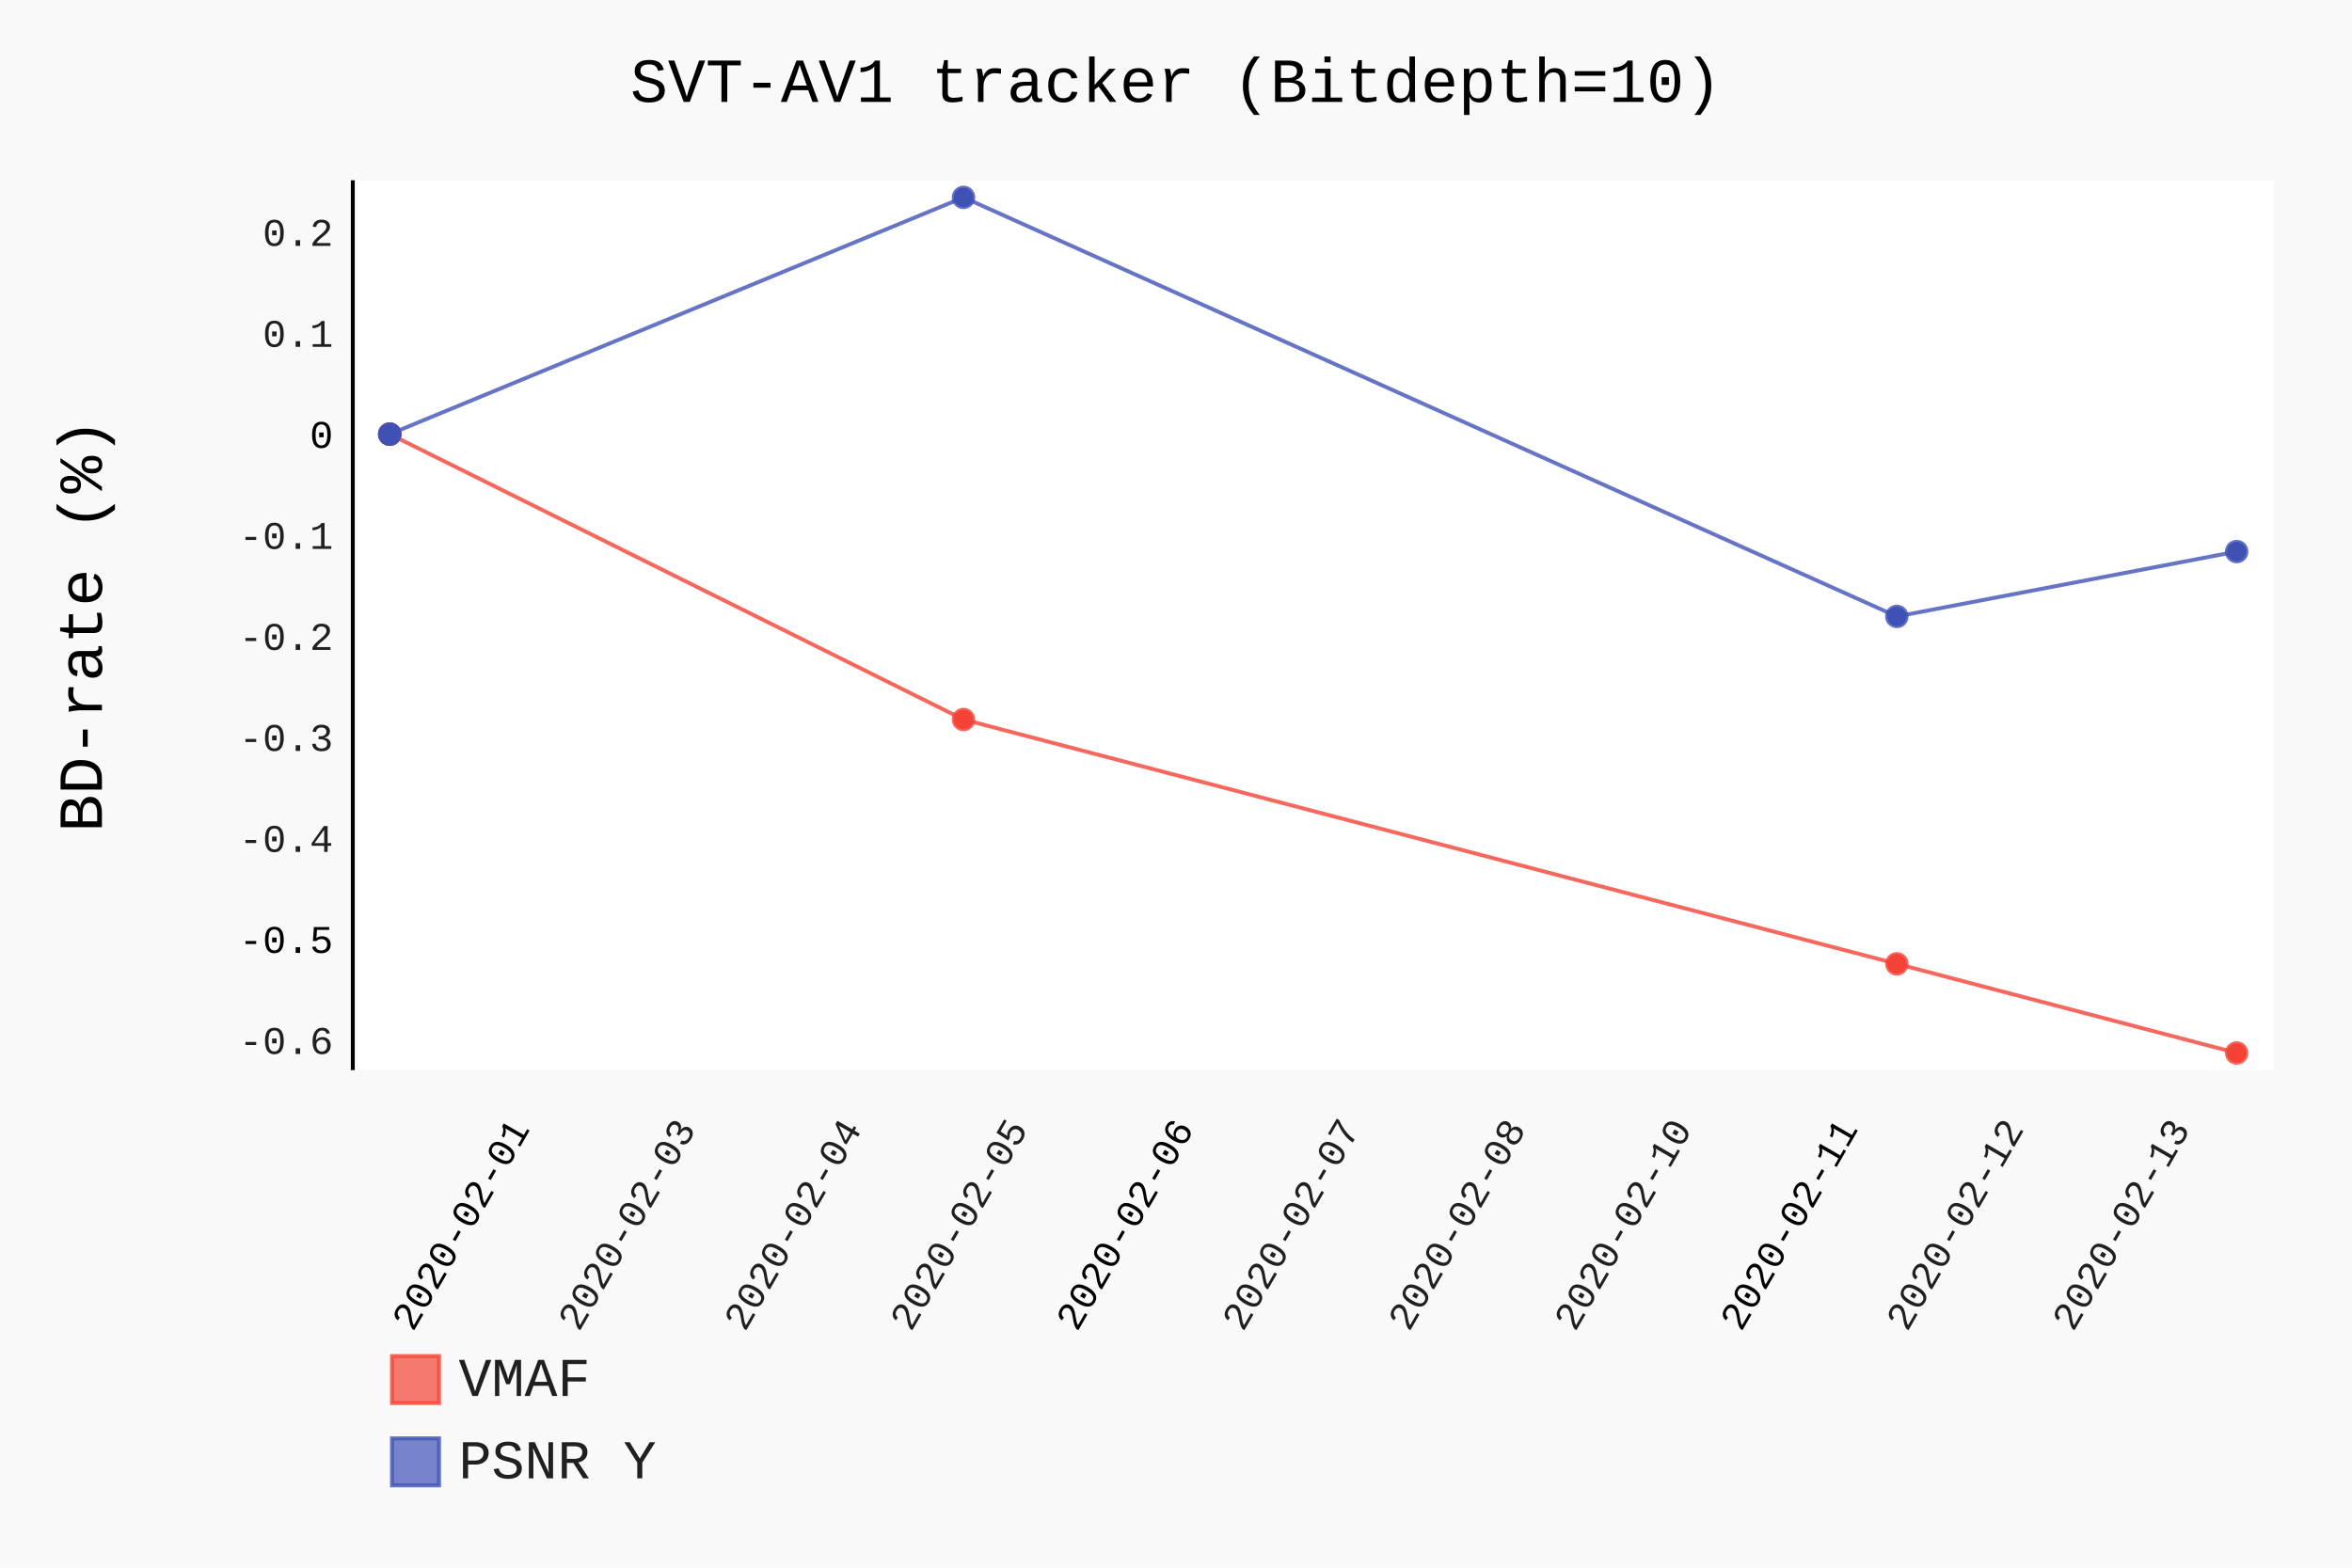
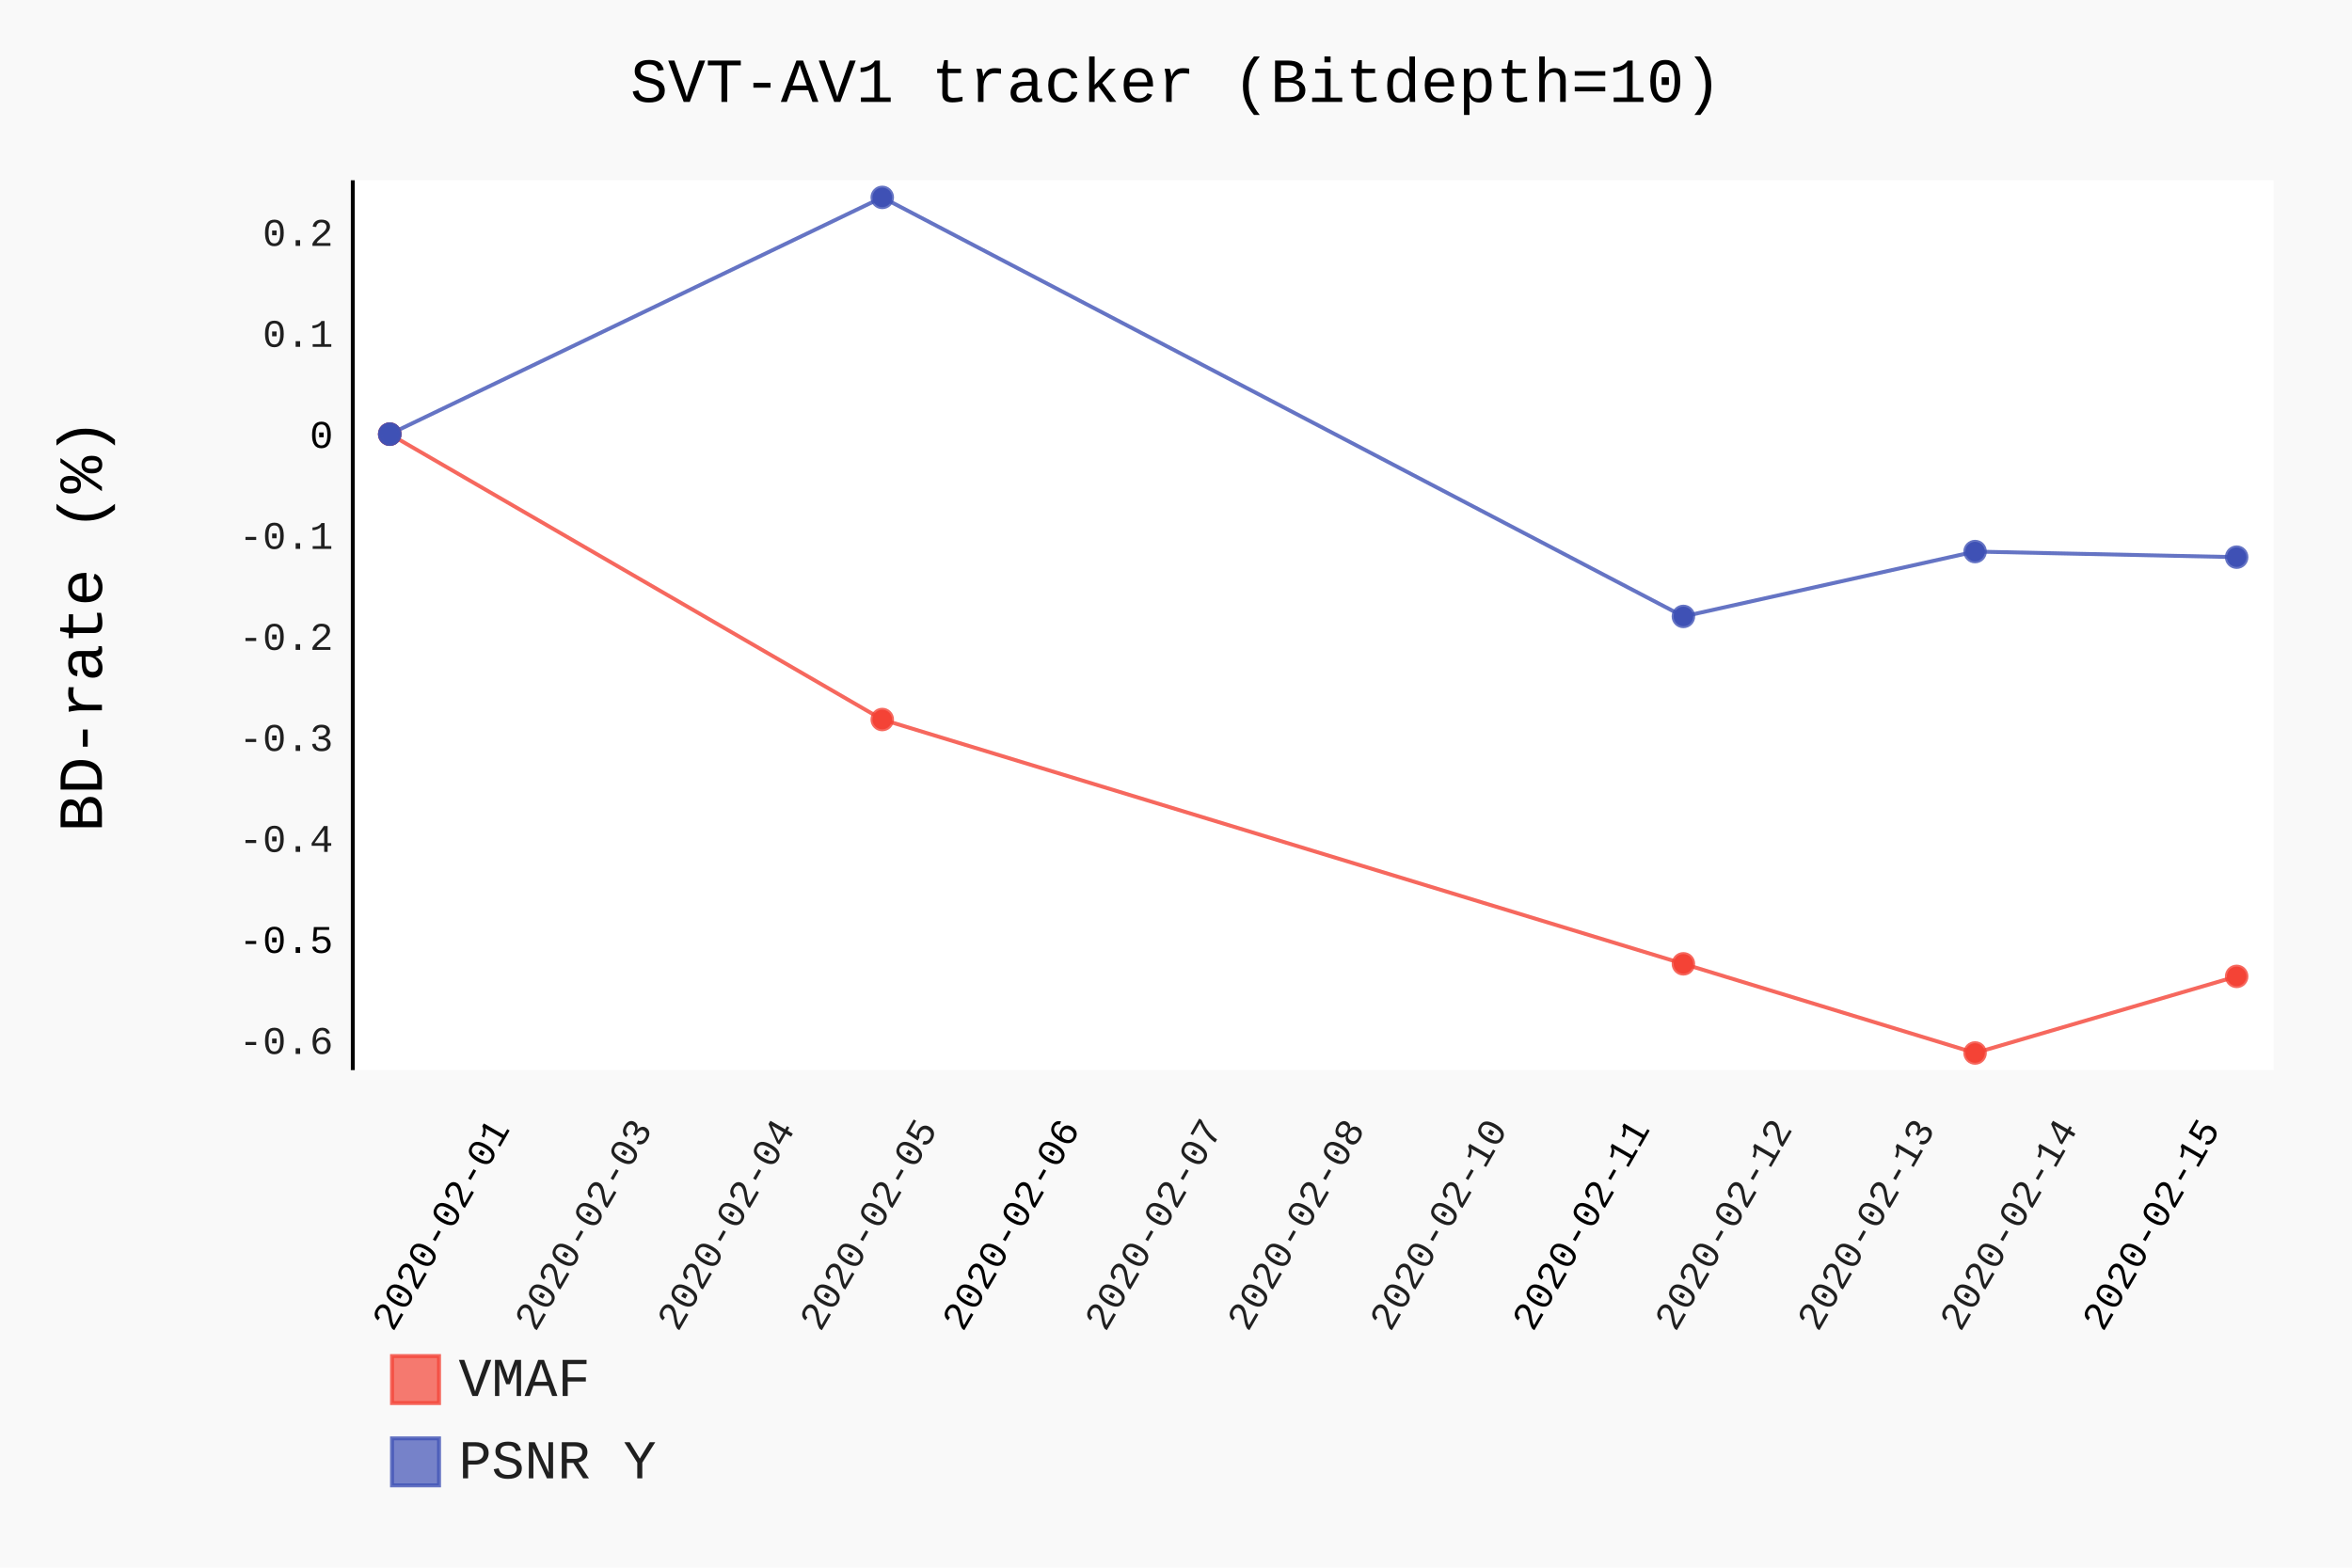
- <svg xmlns="http://www.w3.org/2000/svg" class="pygal-chart" id="chart-115fb0f7-b1d5-451b-a5ea-6e34202ef743" viewBox="0 0 600 400">
+ <svg xmlns="http://www.w3.org/2000/svg" class="pygal-chart" id="chart-6274787c-ffc3-41c8-a7b3-1177f4466400" viewBox="0 0 600 400">
  <defs>
-     <style type="text/css">#chart-115fb0f7-b1d5-451b-a5ea-6e34202ef743{-webkit-user-select:none;-webkit-font-smoothing:antialiased;font-family:Consolas,"Liberation Mono",Menlo,Courier,monospace}#chart-115fb0f7-b1d5-451b-a5ea-6e34202ef743 .title{font-family:Consolas,"Liberation Mono",Menlo,Courier,monospace;font-size:16px}#chart-115fb0f7-b1d5-451b-a5ea-6e34202ef743 .legends .legend text{font-family:Consolas,"Liberation Mono",Menlo,Courier,monospace;font-size:14px}#chart-115fb0f7-b1d5-451b-a5ea-6e34202ef743 .axis text{font-family:Consolas,"Liberation Mono",Menlo,Courier,monospace;font-size:10px}#chart-115fb0f7-b1d5-451b-a5ea-6e34202ef743 .axis text.major{font-family:Consolas,"Liberation Mono",Menlo,Courier,monospace;font-size:10px}#chart-115fb0f7-b1d5-451b-a5ea-6e34202ef743 .text-overlay text.value{font-family:Consolas,"Liberation Mono",Menlo,Courier,monospace;font-size:16px}#chart-115fb0f7-b1d5-451b-a5ea-6e34202ef743 .text-overlay text.label{font-family:Consolas,"Liberation Mono",Menlo,Courier,monospace;font-size:10px}#chart-115fb0f7-b1d5-451b-a5ea-6e34202ef743 .tooltip{font-family:Consolas,"Liberation Mono",Menlo,Courier,monospace;font-size:14px}#chart-115fb0f7-b1d5-451b-a5ea-6e34202ef743 text.no_data{font-family:Consolas,"Liberation Mono",Menlo,Courier,monospace;font-size:64px}
- #chart-115fb0f7-b1d5-451b-a5ea-6e34202ef743{background-color:rgba(249,249,249,1)}#chart-115fb0f7-b1d5-451b-a5ea-6e34202ef743 path,#chart-115fb0f7-b1d5-451b-a5ea-6e34202ef743 line,#chart-115fb0f7-b1d5-451b-a5ea-6e34202ef743 rect,#chart-115fb0f7-b1d5-451b-a5ea-6e34202ef743 circle{-webkit-transition:150ms;-moz-transition:150ms;transition:150ms}#chart-115fb0f7-b1d5-451b-a5ea-6e34202ef743 .graph &gt; .background{fill:rgba(249,249,249,1)}#chart-115fb0f7-b1d5-451b-a5ea-6e34202ef743 .plot &gt; .background{fill:rgba(255,255,255,1)}#chart-115fb0f7-b1d5-451b-a5ea-6e34202ef743 .graph{fill:rgba(0,0,0,.87)}#chart-115fb0f7-b1d5-451b-a5ea-6e34202ef743 text.no_data{fill:rgba(0,0,0,1)}#chart-115fb0f7-b1d5-451b-a5ea-6e34202ef743 .title{fill:rgba(0,0,0,1)}#chart-115fb0f7-b1d5-451b-a5ea-6e34202ef743 .legends .legend text{fill:rgba(0,0,0,.87)}#chart-115fb0f7-b1d5-451b-a5ea-6e34202ef743 .legends .legend:hover text{fill:rgba(0,0,0,1)}#chart-115fb0f7-b1d5-451b-a5ea-6e34202ef743 .axis .line{stroke:rgba(0,0,0,1)}#chart-115fb0f7-b1d5-451b-a5ea-6e34202ef743 .axis .guide.line{stroke:rgba(0,0,0,.54)}#chart-115fb0f7-b1d5-451b-a5ea-6e34202ef743 .axis .major.line{stroke:rgba(0,0,0,.87)}#chart-115fb0f7-b1d5-451b-a5ea-6e34202ef743 .axis text.major{fill:rgba(0,0,0,1)}#chart-115fb0f7-b1d5-451b-a5ea-6e34202ef743 .axis.y .guides:hover .guide.line,#chart-115fb0f7-b1d5-451b-a5ea-6e34202ef743 .line-graph .axis.x .guides:hover .guide.line,#chart-115fb0f7-b1d5-451b-a5ea-6e34202ef743 .stackedline-graph .axis.x .guides:hover .guide.line,#chart-115fb0f7-b1d5-451b-a5ea-6e34202ef743 .xy-graph .axis.x .guides:hover .guide.line{stroke:rgba(0,0,0,1)}#chart-115fb0f7-b1d5-451b-a5ea-6e34202ef743 .axis .guides:hover text{fill:rgba(0,0,0,1)}#chart-115fb0f7-b1d5-451b-a5ea-6e34202ef743 .reactive{fill-opacity:.7;stroke-opacity:.8}#chart-115fb0f7-b1d5-451b-a5ea-6e34202ef743 .ci{stroke:rgba(0,0,0,.87)}#chart-115fb0f7-b1d5-451b-a5ea-6e34202ef743 .reactive.active,#chart-115fb0f7-b1d5-451b-a5ea-6e34202ef743 .active .reactive{fill-opacity:.8;stroke-opacity:.9;stroke-width:4}#chart-115fb0f7-b1d5-451b-a5ea-6e34202ef743 .ci .reactive.active{stroke-width:1.5}#chart-115fb0f7-b1d5-451b-a5ea-6e34202ef743 .series text{fill:rgba(0,0,0,1)}#chart-115fb0f7-b1d5-451b-a5ea-6e34202ef743 .tooltip rect{fill:rgba(255,255,255,1);stroke:rgba(0,0,0,1);-webkit-transition:opacity 150ms;-moz-transition:opacity 150ms;transition:opacity 150ms}#chart-115fb0f7-b1d5-451b-a5ea-6e34202ef743 .tooltip .label{fill:rgba(0,0,0,.87)}#chart-115fb0f7-b1d5-451b-a5ea-6e34202ef743 .tooltip .label{fill:rgba(0,0,0,.87)}#chart-115fb0f7-b1d5-451b-a5ea-6e34202ef743 .tooltip .legend{font-size:.8em;fill:rgba(0,0,0,.54)}#chart-115fb0f7-b1d5-451b-a5ea-6e34202ef743 .tooltip .x_label{font-size:.6em;fill:rgba(0,0,0,1)}#chart-115fb0f7-b1d5-451b-a5ea-6e34202ef743 .tooltip .xlink{font-size:.5em;text-decoration:underline}#chart-115fb0f7-b1d5-451b-a5ea-6e34202ef743 .tooltip .value{font-size:1.5em}#chart-115fb0f7-b1d5-451b-a5ea-6e34202ef743 .bound{font-size:.5em}#chart-115fb0f7-b1d5-451b-a5ea-6e34202ef743 .max-value{font-size:.75em;fill:rgba(0,0,0,.54)}#chart-115fb0f7-b1d5-451b-a5ea-6e34202ef743 .map-element{fill:rgba(255,255,255,1);stroke:rgba(0,0,0,.54) !important}#chart-115fb0f7-b1d5-451b-a5ea-6e34202ef743 .map-element .reactive{fill-opacity:inherit;stroke-opacity:inherit}#chart-115fb0f7-b1d5-451b-a5ea-6e34202ef743 .color-0,#chart-115fb0f7-b1d5-451b-a5ea-6e34202ef743 .color-0 a:visited{stroke:#F44336;fill:#F44336}#chart-115fb0f7-b1d5-451b-a5ea-6e34202ef743 .color-1,#chart-115fb0f7-b1d5-451b-a5ea-6e34202ef743 .color-1 a:visited{stroke:#3F51B5;fill:#3F51B5}#chart-115fb0f7-b1d5-451b-a5ea-6e34202ef743 .text-overlay .color-0 text{fill:black}#chart-115fb0f7-b1d5-451b-a5ea-6e34202ef743 .text-overlay .color-1 text{fill:black}
- #chart-115fb0f7-b1d5-451b-a5ea-6e34202ef743 text.no_data{text-anchor:middle}#chart-115fb0f7-b1d5-451b-a5ea-6e34202ef743 .guide.line{fill:none}#chart-115fb0f7-b1d5-451b-a5ea-6e34202ef743 .centered{text-anchor:middle}#chart-115fb0f7-b1d5-451b-a5ea-6e34202ef743 .title{text-anchor:middle}#chart-115fb0f7-b1d5-451b-a5ea-6e34202ef743 .legends .legend text{fill-opacity:1}#chart-115fb0f7-b1d5-451b-a5ea-6e34202ef743 .axis.x text{text-anchor:middle}#chart-115fb0f7-b1d5-451b-a5ea-6e34202ef743 .axis.x:not(.web) text[transform]{text-anchor:start}#chart-115fb0f7-b1d5-451b-a5ea-6e34202ef743 .axis.x:not(.web) text[transform].backwards{text-anchor:end}#chart-115fb0f7-b1d5-451b-a5ea-6e34202ef743 .axis.y text{text-anchor:end}#chart-115fb0f7-b1d5-451b-a5ea-6e34202ef743 .axis.y text[transform].backwards{text-anchor:start}#chart-115fb0f7-b1d5-451b-a5ea-6e34202ef743 .axis.y2 text{text-anchor:start}#chart-115fb0f7-b1d5-451b-a5ea-6e34202ef743 .axis.y2 text[transform].backwards{text-anchor:end}#chart-115fb0f7-b1d5-451b-a5ea-6e34202ef743 .axis .guide.line{stroke-dasharray:4,4}#chart-115fb0f7-b1d5-451b-a5ea-6e34202ef743 .axis .major.guide.line{stroke-dasharray:6,6}#chart-115fb0f7-b1d5-451b-a5ea-6e34202ef743 .horizontal .axis.y .guide.line,#chart-115fb0f7-b1d5-451b-a5ea-6e34202ef743 .horizontal .axis.y2 .guide.line,#chart-115fb0f7-b1d5-451b-a5ea-6e34202ef743 .vertical .axis.x .guide.line{opacity:0}#chart-115fb0f7-b1d5-451b-a5ea-6e34202ef743 .horizontal .axis.always_show .guide.line,#chart-115fb0f7-b1d5-451b-a5ea-6e34202ef743 .vertical .axis.always_show .guide.line{opacity:1 !important}#chart-115fb0f7-b1d5-451b-a5ea-6e34202ef743 .axis.y .guides:hover .guide.line,#chart-115fb0f7-b1d5-451b-a5ea-6e34202ef743 .axis.y2 .guides:hover .guide.line,#chart-115fb0f7-b1d5-451b-a5ea-6e34202ef743 .axis.x .guides:hover .guide.line{opacity:1}#chart-115fb0f7-b1d5-451b-a5ea-6e34202ef743 .axis .guides:hover text{opacity:1}#chart-115fb0f7-b1d5-451b-a5ea-6e34202ef743 .nofill{fill:none}#chart-115fb0f7-b1d5-451b-a5ea-6e34202ef743 .subtle-fill{fill-opacity:.2}#chart-115fb0f7-b1d5-451b-a5ea-6e34202ef743 .dot{stroke-width:1px;fill-opacity:1}#chart-115fb0f7-b1d5-451b-a5ea-6e34202ef743 .dot.active{stroke-width:5px}#chart-115fb0f7-b1d5-451b-a5ea-6e34202ef743 .dot.negative{fill:transparent}#chart-115fb0f7-b1d5-451b-a5ea-6e34202ef743 text,#chart-115fb0f7-b1d5-451b-a5ea-6e34202ef743 tspan{stroke:none !important}#chart-115fb0f7-b1d5-451b-a5ea-6e34202ef743 .series text.active{opacity:1}#chart-115fb0f7-b1d5-451b-a5ea-6e34202ef743 .tooltip rect{fill-opacity:.95;stroke-width:.5}#chart-115fb0f7-b1d5-451b-a5ea-6e34202ef743 .tooltip text{fill-opacity:1}#chart-115fb0f7-b1d5-451b-a5ea-6e34202ef743 .showable{visibility:hidden}#chart-115fb0f7-b1d5-451b-a5ea-6e34202ef743 .showable.shown{visibility:visible}#chart-115fb0f7-b1d5-451b-a5ea-6e34202ef743 .gauge-background{fill:rgba(229,229,229,1);stroke:none}#chart-115fb0f7-b1d5-451b-a5ea-6e34202ef743 .bg-lines{stroke:rgba(249,249,249,1);stroke-width:2px}</style>
+     <style type="text/css">#chart-6274787c-ffc3-41c8-a7b3-1177f4466400{-webkit-user-select:none;-webkit-font-smoothing:antialiased;font-family:Consolas,"Liberation Mono",Menlo,Courier,monospace}#chart-6274787c-ffc3-41c8-a7b3-1177f4466400 .title{font-family:Consolas,"Liberation Mono",Menlo,Courier,monospace;font-size:16px}#chart-6274787c-ffc3-41c8-a7b3-1177f4466400 .legends .legend text{font-family:Consolas,"Liberation Mono",Menlo,Courier,monospace;font-size:14px}#chart-6274787c-ffc3-41c8-a7b3-1177f4466400 .axis text{font-family:Consolas,"Liberation Mono",Menlo,Courier,monospace;font-size:10px}#chart-6274787c-ffc3-41c8-a7b3-1177f4466400 .axis text.major{font-family:Consolas,"Liberation Mono",Menlo,Courier,monospace;font-size:10px}#chart-6274787c-ffc3-41c8-a7b3-1177f4466400 .text-overlay text.value{font-family:Consolas,"Liberation Mono",Menlo,Courier,monospace;font-size:16px}#chart-6274787c-ffc3-41c8-a7b3-1177f4466400 .text-overlay text.label{font-family:Consolas,"Liberation Mono",Menlo,Courier,monospace;font-size:10px}#chart-6274787c-ffc3-41c8-a7b3-1177f4466400 .tooltip{font-family:Consolas,"Liberation Mono",Menlo,Courier,monospace;font-size:14px}#chart-6274787c-ffc3-41c8-a7b3-1177f4466400 text.no_data{font-family:Consolas,"Liberation Mono",Menlo,Courier,monospace;font-size:64px}
+ #chart-6274787c-ffc3-41c8-a7b3-1177f4466400{background-color:rgba(249,249,249,1)}#chart-6274787c-ffc3-41c8-a7b3-1177f4466400 path,#chart-6274787c-ffc3-41c8-a7b3-1177f4466400 line,#chart-6274787c-ffc3-41c8-a7b3-1177f4466400 rect,#chart-6274787c-ffc3-41c8-a7b3-1177f4466400 circle{-webkit-transition:150ms;-moz-transition:150ms;transition:150ms}#chart-6274787c-ffc3-41c8-a7b3-1177f4466400 .graph &gt; .background{fill:rgba(249,249,249,1)}#chart-6274787c-ffc3-41c8-a7b3-1177f4466400 .plot &gt; .background{fill:rgba(255,255,255,1)}#chart-6274787c-ffc3-41c8-a7b3-1177f4466400 .graph{fill:rgba(0,0,0,.87)}#chart-6274787c-ffc3-41c8-a7b3-1177f4466400 text.no_data{fill:rgba(0,0,0,1)}#chart-6274787c-ffc3-41c8-a7b3-1177f4466400 .title{fill:rgba(0,0,0,1)}#chart-6274787c-ffc3-41c8-a7b3-1177f4466400 .legends .legend text{fill:rgba(0,0,0,.87)}#chart-6274787c-ffc3-41c8-a7b3-1177f4466400 .legends .legend:hover text{fill:rgba(0,0,0,1)}#chart-6274787c-ffc3-41c8-a7b3-1177f4466400 .axis .line{stroke:rgba(0,0,0,1)}#chart-6274787c-ffc3-41c8-a7b3-1177f4466400 .axis .guide.line{stroke:rgba(0,0,0,.54)}#chart-6274787c-ffc3-41c8-a7b3-1177f4466400 .axis .major.line{stroke:rgba(0,0,0,.87)}#chart-6274787c-ffc3-41c8-a7b3-1177f4466400 .axis text.major{fill:rgba(0,0,0,1)}#chart-6274787c-ffc3-41c8-a7b3-1177f4466400 .axis.y .guides:hover .guide.line,#chart-6274787c-ffc3-41c8-a7b3-1177f4466400 .line-graph .axis.x .guides:hover .guide.line,#chart-6274787c-ffc3-41c8-a7b3-1177f4466400 .stackedline-graph .axis.x .guides:hover .guide.line,#chart-6274787c-ffc3-41c8-a7b3-1177f4466400 .xy-graph .axis.x .guides:hover .guide.line{stroke:rgba(0,0,0,1)}#chart-6274787c-ffc3-41c8-a7b3-1177f4466400 .axis .guides:hover text{fill:rgba(0,0,0,1)}#chart-6274787c-ffc3-41c8-a7b3-1177f4466400 .reactive{fill-opacity:.7;stroke-opacity:.8}#chart-6274787c-ffc3-41c8-a7b3-1177f4466400 .ci{stroke:rgba(0,0,0,.87)}#chart-6274787c-ffc3-41c8-a7b3-1177f4466400 .reactive.active,#chart-6274787c-ffc3-41c8-a7b3-1177f4466400 .active .reactive{fill-opacity:.8;stroke-opacity:.9;stroke-width:4}#chart-6274787c-ffc3-41c8-a7b3-1177f4466400 .ci .reactive.active{stroke-width:1.5}#chart-6274787c-ffc3-41c8-a7b3-1177f4466400 .series text{fill:rgba(0,0,0,1)}#chart-6274787c-ffc3-41c8-a7b3-1177f4466400 .tooltip rect{fill:rgba(255,255,255,1);stroke:rgba(0,0,0,1);-webkit-transition:opacity 150ms;-moz-transition:opacity 150ms;transition:opacity 150ms}#chart-6274787c-ffc3-41c8-a7b3-1177f4466400 .tooltip .label{fill:rgba(0,0,0,.87)}#chart-6274787c-ffc3-41c8-a7b3-1177f4466400 .tooltip .label{fill:rgba(0,0,0,.87)}#chart-6274787c-ffc3-41c8-a7b3-1177f4466400 .tooltip .legend{font-size:.8em;fill:rgba(0,0,0,.54)}#chart-6274787c-ffc3-41c8-a7b3-1177f4466400 .tooltip .x_label{font-size:.6em;fill:rgba(0,0,0,1)}#chart-6274787c-ffc3-41c8-a7b3-1177f4466400 .tooltip .xlink{font-size:.5em;text-decoration:underline}#chart-6274787c-ffc3-41c8-a7b3-1177f4466400 .tooltip .value{font-size:1.5em}#chart-6274787c-ffc3-41c8-a7b3-1177f4466400 .bound{font-size:.5em}#chart-6274787c-ffc3-41c8-a7b3-1177f4466400 .max-value{font-size:.75em;fill:rgba(0,0,0,.54)}#chart-6274787c-ffc3-41c8-a7b3-1177f4466400 .map-element{fill:rgba(255,255,255,1);stroke:rgba(0,0,0,.54) !important}#chart-6274787c-ffc3-41c8-a7b3-1177f4466400 .map-element .reactive{fill-opacity:inherit;stroke-opacity:inherit}#chart-6274787c-ffc3-41c8-a7b3-1177f4466400 .color-0,#chart-6274787c-ffc3-41c8-a7b3-1177f4466400 .color-0 a:visited{stroke:#F44336;fill:#F44336}#chart-6274787c-ffc3-41c8-a7b3-1177f4466400 .color-1,#chart-6274787c-ffc3-41c8-a7b3-1177f4466400 .color-1 a:visited{stroke:#3F51B5;fill:#3F51B5}#chart-6274787c-ffc3-41c8-a7b3-1177f4466400 .text-overlay .color-0 text{fill:black}#chart-6274787c-ffc3-41c8-a7b3-1177f4466400 .text-overlay .color-1 text{fill:black}
+ #chart-6274787c-ffc3-41c8-a7b3-1177f4466400 text.no_data{text-anchor:middle}#chart-6274787c-ffc3-41c8-a7b3-1177f4466400 .guide.line{fill:none}#chart-6274787c-ffc3-41c8-a7b3-1177f4466400 .centered{text-anchor:middle}#chart-6274787c-ffc3-41c8-a7b3-1177f4466400 .title{text-anchor:middle}#chart-6274787c-ffc3-41c8-a7b3-1177f4466400 .legends .legend text{fill-opacity:1}#chart-6274787c-ffc3-41c8-a7b3-1177f4466400 .axis.x text{text-anchor:middle}#chart-6274787c-ffc3-41c8-a7b3-1177f4466400 .axis.x:not(.web) text[transform]{text-anchor:start}#chart-6274787c-ffc3-41c8-a7b3-1177f4466400 .axis.x:not(.web) text[transform].backwards{text-anchor:end}#chart-6274787c-ffc3-41c8-a7b3-1177f4466400 .axis.y text{text-anchor:end}#chart-6274787c-ffc3-41c8-a7b3-1177f4466400 .axis.y text[transform].backwards{text-anchor:start}#chart-6274787c-ffc3-41c8-a7b3-1177f4466400 .axis.y2 text{text-anchor:start}#chart-6274787c-ffc3-41c8-a7b3-1177f4466400 .axis.y2 text[transform].backwards{text-anchor:end}#chart-6274787c-ffc3-41c8-a7b3-1177f4466400 .axis .guide.line{stroke-dasharray:4,4}#chart-6274787c-ffc3-41c8-a7b3-1177f4466400 .axis .major.guide.line{stroke-dasharray:6,6}#chart-6274787c-ffc3-41c8-a7b3-1177f4466400 .horizontal .axis.y .guide.line,#chart-6274787c-ffc3-41c8-a7b3-1177f4466400 .horizontal .axis.y2 .guide.line,#chart-6274787c-ffc3-41c8-a7b3-1177f4466400 .vertical .axis.x .guide.line{opacity:0}#chart-6274787c-ffc3-41c8-a7b3-1177f4466400 .horizontal .axis.always_show .guide.line,#chart-6274787c-ffc3-41c8-a7b3-1177f4466400 .vertical .axis.always_show .guide.line{opacity:1 !important}#chart-6274787c-ffc3-41c8-a7b3-1177f4466400 .axis.y .guides:hover .guide.line,#chart-6274787c-ffc3-41c8-a7b3-1177f4466400 .axis.y2 .guides:hover .guide.line,#chart-6274787c-ffc3-41c8-a7b3-1177f4466400 .axis.x .guides:hover .guide.line{opacity:1}#chart-6274787c-ffc3-41c8-a7b3-1177f4466400 .axis .guides:hover text{opacity:1}#chart-6274787c-ffc3-41c8-a7b3-1177f4466400 .nofill{fill:none}#chart-6274787c-ffc3-41c8-a7b3-1177f4466400 .subtle-fill{fill-opacity:.2}#chart-6274787c-ffc3-41c8-a7b3-1177f4466400 .dot{stroke-width:1px;fill-opacity:1}#chart-6274787c-ffc3-41c8-a7b3-1177f4466400 .dot.active{stroke-width:5px}#chart-6274787c-ffc3-41c8-a7b3-1177f4466400 .dot.negative{fill:transparent}#chart-6274787c-ffc3-41c8-a7b3-1177f4466400 text,#chart-6274787c-ffc3-41c8-a7b3-1177f4466400 tspan{stroke:none !important}#chart-6274787c-ffc3-41c8-a7b3-1177f4466400 .series text.active{opacity:1}#chart-6274787c-ffc3-41c8-a7b3-1177f4466400 .tooltip rect{fill-opacity:.95;stroke-width:.5}#chart-6274787c-ffc3-41c8-a7b3-1177f4466400 .tooltip text{fill-opacity:1}#chart-6274787c-ffc3-41c8-a7b3-1177f4466400 .showable{visibility:hidden}#chart-6274787c-ffc3-41c8-a7b3-1177f4466400 .showable.shown{visibility:visible}#chart-6274787c-ffc3-41c8-a7b3-1177f4466400 .gauge-background{fill:rgba(229,229,229,1);stroke:none}#chart-6274787c-ffc3-41c8-a7b3-1177f4466400 .bg-lines{stroke:rgba(249,249,249,1);stroke-width:2px}</style>
  </defs>
  <g class="graph datetimeline-graph vertical">
    <rect class="background" height="400" width="600" x="0" y="0" />
    <g class="plot" transform="translate(90, 46)">
      <rect class="background" height="227.038" width="490.0" x="0" y="0" />
      <g class="axis y">
        <g class="guides">
          <text class="" x="-5" y="222.912">-0.6</text>
        </g>
        <g class="guides">
          <text class="major" x="-5" y="197.139">-0.5</text>
        </g>
        <g class="guides">
          <text class="" x="-5" y="171.367">-0.4</text>
        </g>
        <g class="guides">
          <text class="" x="-5" y="145.594">-0.3</text>
        </g>
        <g class="guides">
          <text class="" x="-5" y="119.822">-0.2</text>
        </g>
        <g class="guides">
          <text class="" x="-5" y="94.049">-0.1</text>
        </g>
        <g class="guides">
          <text class="major" x="-5" y="68.277">0</text>
        </g>
        <g class="guides">
          <text class="" x="-5" y="42.504">0.1</text>
        </g>
        <g class="guides">
          <text class="" x="-5" y="16.732">0.2</text>
        </g>
      </g>
      <g class="axis x">
        <path class="line" d="M0 0 v227.038" />
        <g class="guides">
-           <path class="major guide line" d="M45.338 0 v227.038" />
-           <text class="major backwards" transform="rotate(300 45.33845 242.0385)" x="45.338" y="242.038">2020-02-01</text>
+           <path class="major guide line" d="M40.252 0 v227.038" />
+           <text class="major backwards" transform="rotate(300 40.25166 242.0385)" x="40.252" y="242.038">2020-02-01</text>
        </g>
        <g class="guides">
-           <path class="guide line" d="M87.691 0 v227.038" />
-           <text class="backwards" transform="rotate(300 87.69149 242.0385)" x="87.691" y="242.038">2020-02-03</text>
+           <path class="guide line" d="M76.606 0 v227.038" />
+           <text class="backwards" transform="rotate(300 76.60613 242.0385)" x="76.606" y="242.038">2020-02-03</text>
        </g>
        <g class="guides">
-           <path class="guide line" d="M130.045 0 v227.038" />
-           <text class="backwards" transform="rotate(300 130.0445 242.0385)" x="130.045" y="242.038">2020-02-04</text>
+           <path class="guide line" d="M112.961 0 v227.038" />
+           <text class="backwards" transform="rotate(300 112.9606 242.0385)" x="112.961" y="242.038">2020-02-04</text>
        </g>
        <g class="guides">
-           <path class="guide line" d="M172.398 0 v227.038" />
-           <text class="backwards" transform="rotate(300 172.3976 242.0385)" x="172.398" y="242.038">2020-02-05</text>
+           <path class="guide line" d="M149.315 0 v227.038" />
+           <text class="backwards" transform="rotate(300 149.3151 242.0385)" x="149.315" y="242.038">2020-02-05</text>
        </g>
        <g class="guides">
-           <path class="major guide line" d="M214.751 0 v227.038" />
-           <text class="major backwards" transform="rotate(300 214.7506 242.0385)" x="214.751" y="242.038">2020-02-06</text>
+           <path class="major guide line" d="M185.67 0 v227.038" />
+           <text class="major backwards" transform="rotate(300 185.6695 242.0385)" x="185.67" y="242.038">2020-02-06</text>
        </g>
        <g class="guides">
-           <path class="guide line" d="M257.104 0 v227.038" />
-           <text class="backwards" transform="rotate(300 257.1037 242.0385)" x="257.104" y="242.038">2020-02-07</text>
+           <path class="guide line" d="M222.024 0 v227.038" />
+           <text class="backwards" transform="rotate(300 222.024 242.0385)" x="222.024" y="242.038">2020-02-07</text>
        </g>
        <g class="guides">
-           <path class="guide line" d="M299.457 0 v227.038" />
-           <text class="backwards" transform="rotate(300 299.4567 242.0385)" x="299.457" y="242.038">2020-02-08</text>
+           <path class="guide line" d="M258.378 0 v227.038" />
+           <text class="backwards" transform="rotate(300 258.3784 242.0385)" x="258.378" y="242.038">2020-02-08</text>
        </g>
        <g class="guides">
-           <path class="guide line" d="M341.81 0 v227.038" />
-           <text class="backwards" transform="rotate(300 341.8097 242.0385)" x="341.81" y="242.038">2020-02-10</text>
+           <path class="guide line" d="M294.733 0 v227.038" />
+           <text class="backwards" transform="rotate(300 294.7329 242.0385)" x="294.733" y="242.038">2020-02-10</text>
        </g>
        <g class="guides">
-           <path class="major guide line" d="M384.163 0 v227.038" />
-           <text class="major backwards" transform="rotate(300 384.1628 242.0385)" x="384.163" y="242.038">2020-02-11</text>
+           <path class="major guide line" d="M331.087 0 v227.038" />
+           <text class="major backwards" transform="rotate(300 331.0874 242.0385)" x="331.087" y="242.038">2020-02-11</text>
        </g>
        <g class="guides">
-           <path class="guide line" d="M426.516 0 v227.038" />
-           <text class="backwards" transform="rotate(300 426.5158 242.0385)" x="426.516" y="242.038">2020-02-12</text>
+           <path class="guide line" d="M367.442 0 v227.038" />
+           <text class="backwards" transform="rotate(300 367.4418 242.0385)" x="367.442" y="242.038">2020-02-12</text>
        </g>
        <g class="guides">
-           <path class="guide line" d="M468.869 0 v227.038" />
-           <text class="backwards" transform="rotate(300 468.8688 242.0385)" x="468.869" y="242.038">2020-02-13</text>
+           <path class="guide line" d="M403.796 0 v227.038" />
+           <text class="backwards" transform="rotate(300 403.7963 242.0385)" x="403.796" y="242.038">2020-02-13</text>
+         </g>
+         <g class="guides">
+           <path class="guide line" d="M440.151 0 v227.038" />
+           <text class="backwards" transform="rotate(300 440.1508 242.0385)" x="440.151" y="242.038">2020-02-14</text>
+         </g>
+         <g class="guides">
+           <path class="major guide line" d="M476.505 0 v227.038" />
+           <text class="major backwards" transform="rotate(300 476.5052 242.0385)" x="476.505" y="242.038">2020-02-15</text>
        </g>
      </g>
      <g class="series serie-0 color-0">
-         <path class="line reactive nofill" d="M9.423 64.777 L9.423 64.777 155.795 137.588 393.891 199.926 480.577 222.672" />
+         <path class="line reactive nofill" d="M9.423 64.777 L9.423 64.777 135.064 137.588 339.438 199.926 413.846 222.672 480.577 203.128" />
      </g>
      <g class="series serie-1 color-1">
-         <path class="line reactive nofill" d="M9.423 64.777 L9.423 64.777 155.795 4.366 393.891 111.285 480.577 94.736" />
+         <path class="line reactive nofill" d="M9.423 64.777 L9.423 64.777 135.064 4.366 339.438 111.285 413.846 94.736 480.577 96.161" />
      </g>
    </g>
    <g class="titles">
      <text class="title plot_title" x="300.0" y="26">SVT-AV1 tracker (Bitdepth=10)</text>
      <text class="title" transform="rotate(-90 0 159.5192)" x="0" y="185.519">BD-rate (%)</text>
    </g>
    <g class="plot overlay" transform="translate(90, 46)">
      <g class="series serie-0 color-0">
        <g class="dots">
          <circle class="dot reactive tooltip-trigger" cx="9.423" cy="64.777" r="2.5" />
        </g>
        <g class="dots">
          <circle class="dot reactive tooltip-trigger" cx="9.423" cy="64.777" r="2.5" />
        </g>
        <g class="dots">
-           <circle class="dot reactive tooltip-trigger" cx="155.795" cy="137.588" r="2.5" />
+           <circle class="dot reactive tooltip-trigger" cx="135.064" cy="137.588" r="2.5" />
        </g>
        <g class="dots">
-           <circle class="dot reactive tooltip-trigger" cx="393.891" cy="199.926" r="2.5" />
+           <circle class="dot reactive tooltip-trigger" cx="339.438" cy="199.926" r="2.5" />
        </g>
        <g class="dots">
-           <circle class="dot reactive tooltip-trigger" cx="480.577" cy="222.672" r="2.5" />
+           <circle class="dot reactive tooltip-trigger" cx="413.846" cy="222.672" r="2.5" />
+         </g>
+         <g class="dots">
+           <circle class="dot reactive tooltip-trigger" cx="480.577" cy="203.128" r="2.5" />
        </g>
      </g>
      <g class="series serie-1 color-1">
        <g class="dots">
          <circle class="dot reactive tooltip-trigger" cx="9.423" cy="64.777" r="2.5" />
        </g>
        <g class="dots">
          <circle class="dot reactive tooltip-trigger" cx="9.423" cy="64.777" r="2.5" />
        </g>
        <g class="dots">
-           <circle class="dot reactive tooltip-trigger" cx="155.795" cy="4.366" r="2.5" />
+           <circle class="dot reactive tooltip-trigger" cx="135.064" cy="4.366" r="2.5" />
        </g>
        <g class="dots">
-           <circle class="dot reactive tooltip-trigger" cx="393.891" cy="111.285" r="2.5" />
+           <circle class="dot reactive tooltip-trigger" cx="339.438" cy="111.285" r="2.5" />
        </g>
        <g class="dots">
-           <circle class="dot reactive tooltip-trigger" cx="480.577" cy="94.736" r="2.5" />
+           <circle class="dot reactive tooltip-trigger" cx="413.846" cy="94.736" r="2.5" />
+         </g>
+         <g class="dots">
+           <circle class="dot reactive tooltip-trigger" cx="480.577" cy="96.161" r="2.5" />
        </g>
      </g>
    </g>
    <g class="plot text-overlay" transform="translate(90, 46)">
      <g class="series serie-0 color-0" />
      <g class="series serie-1 color-1" />
    </g>
    <g class="plot tooltip-overlay" transform="translate(90, 46)">
      <g class="tooltip" style="opacity: 0" transform="translate(0 0)">
        <rect class="tooltip-box" height="0" rx="0" ry="0" width="0" />
        <g class="text" />
      </g>
    </g>
    <g class="legends" transform="translate(100, 345)">
      <g class="legend reactive activate-serie" id="activate-serie-0">
        <rect class="color-0 reactive" height="12" width="12" x="0.0" y="1.0" />
        <text x="17.0" y="11.2">VMAF</text>
      </g>
      <g class="legend reactive activate-serie" id="activate-serie-1">
        <rect class="color-1 reactive" height="12" width="12" x="0.0" y="22.0" />
        <text x="17.0" y="32.2">PSNR Y</text>
      </g>
    </g>
  </g>
</svg>
